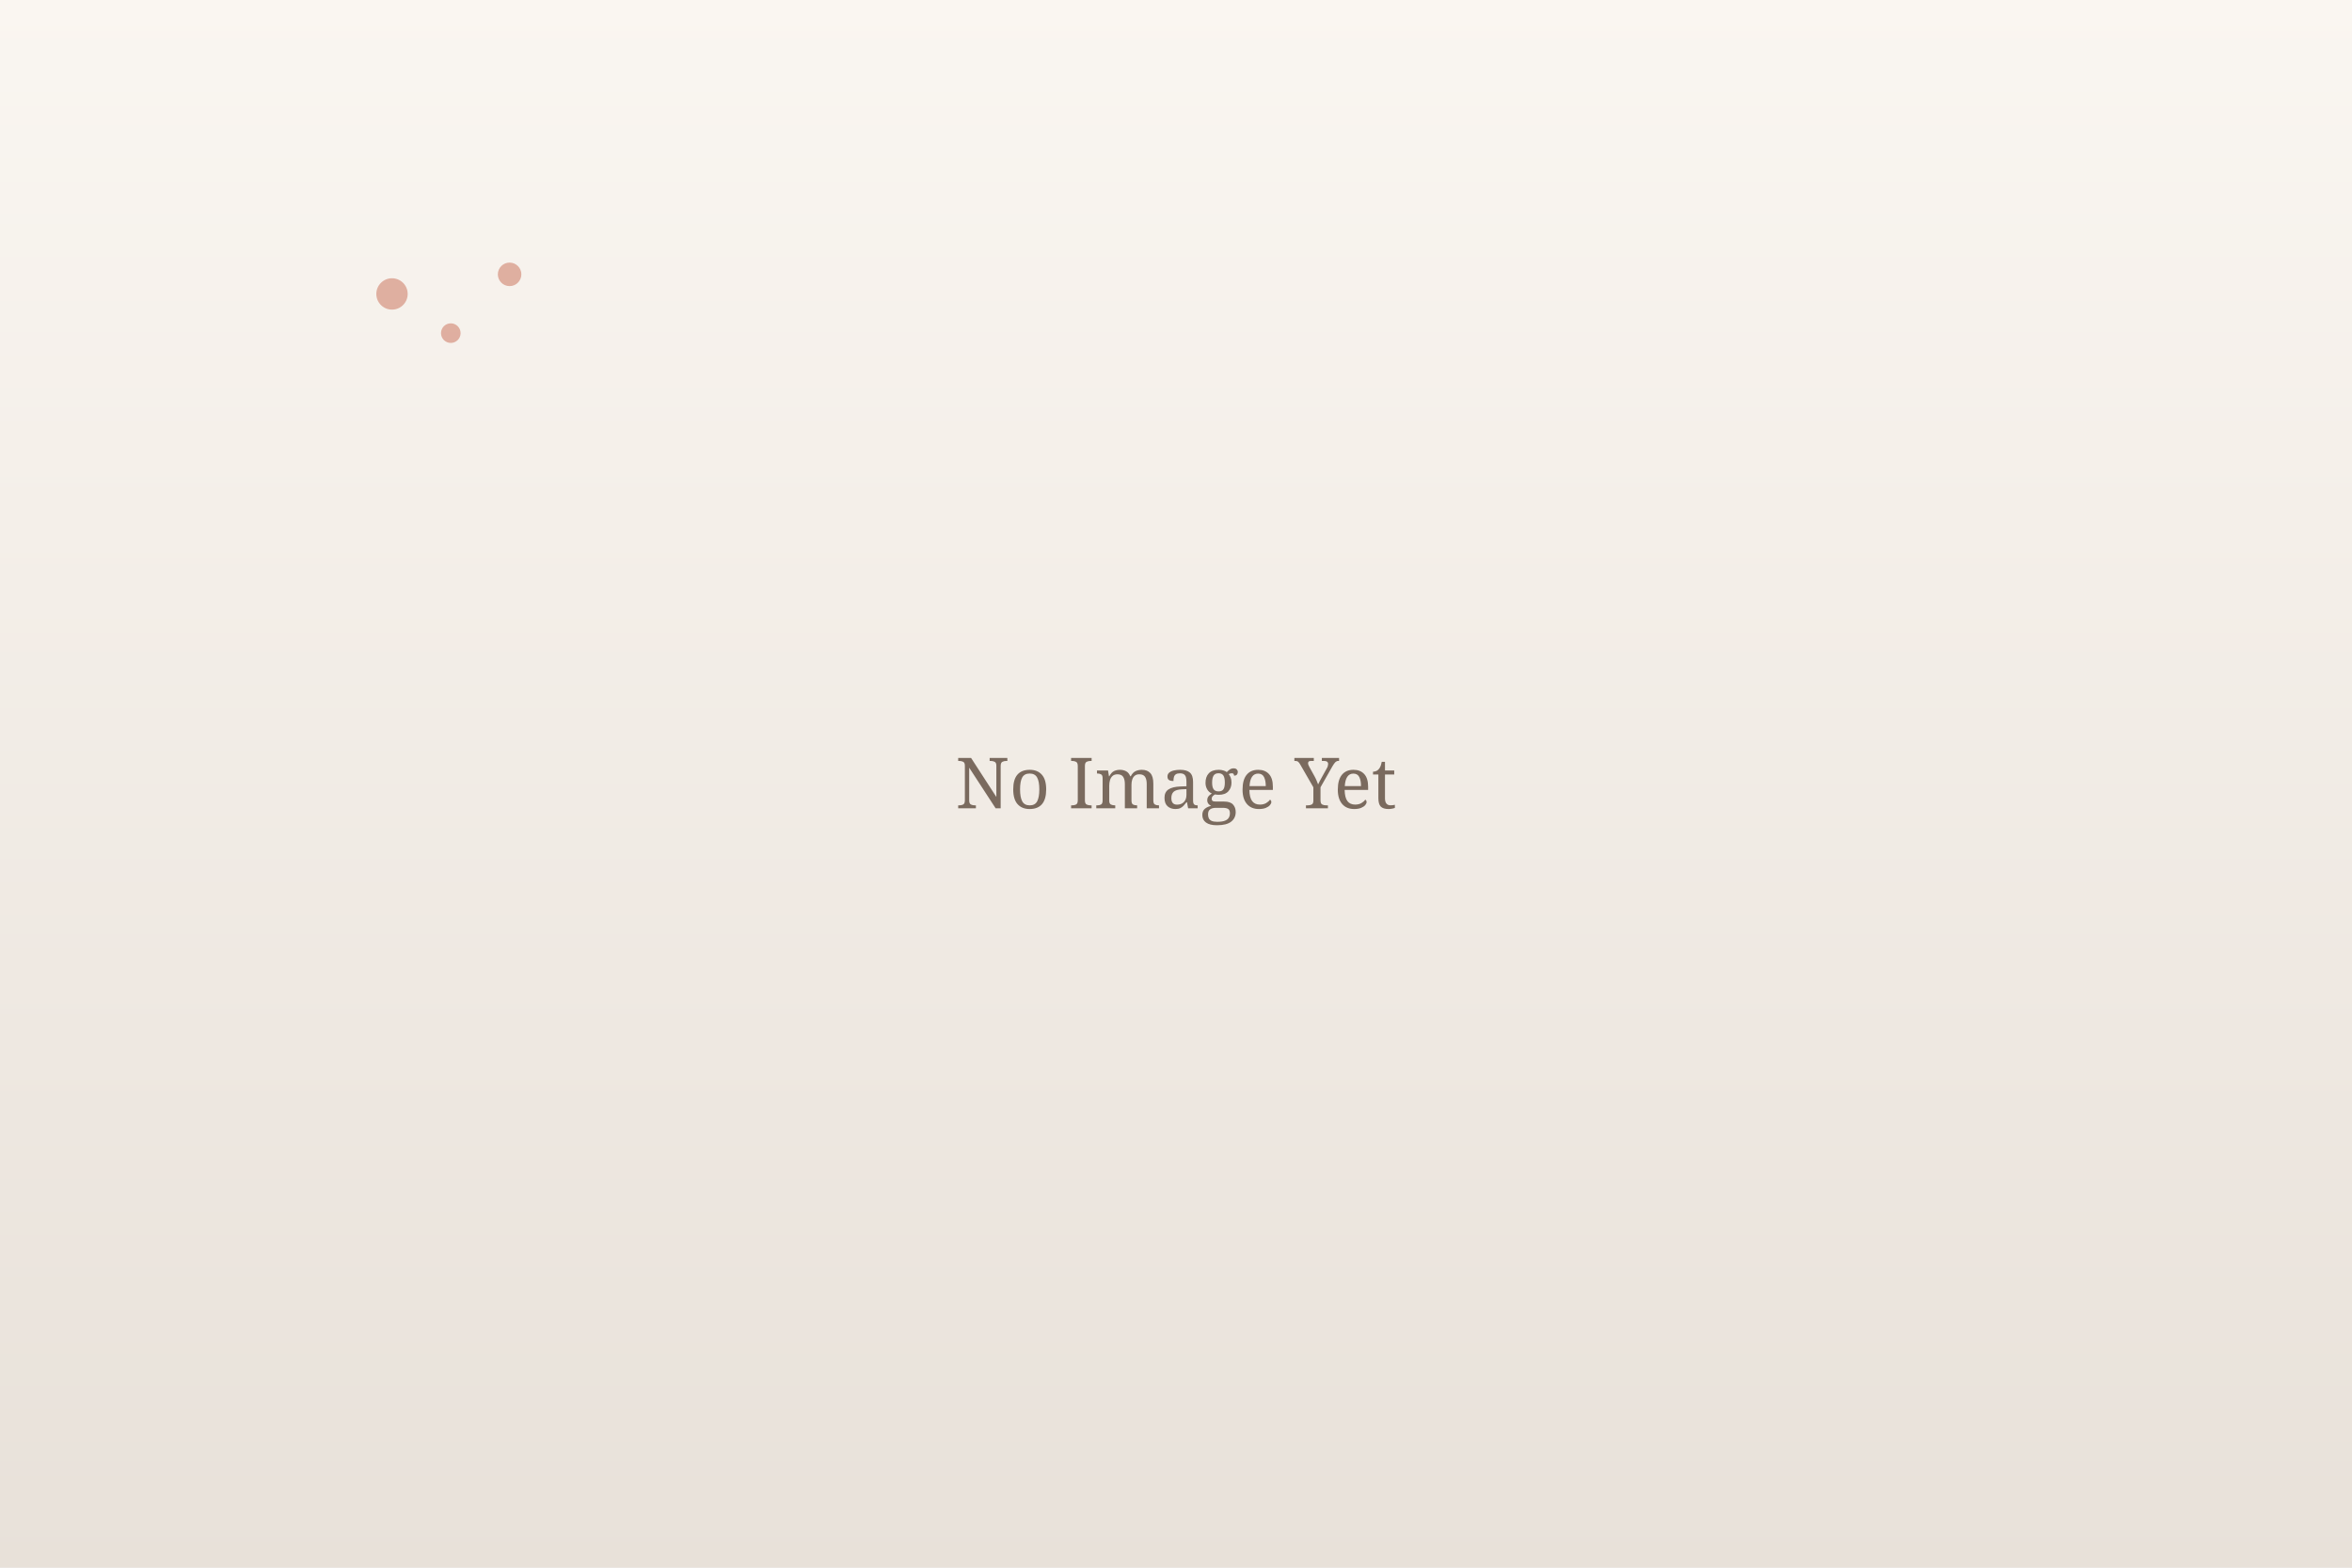
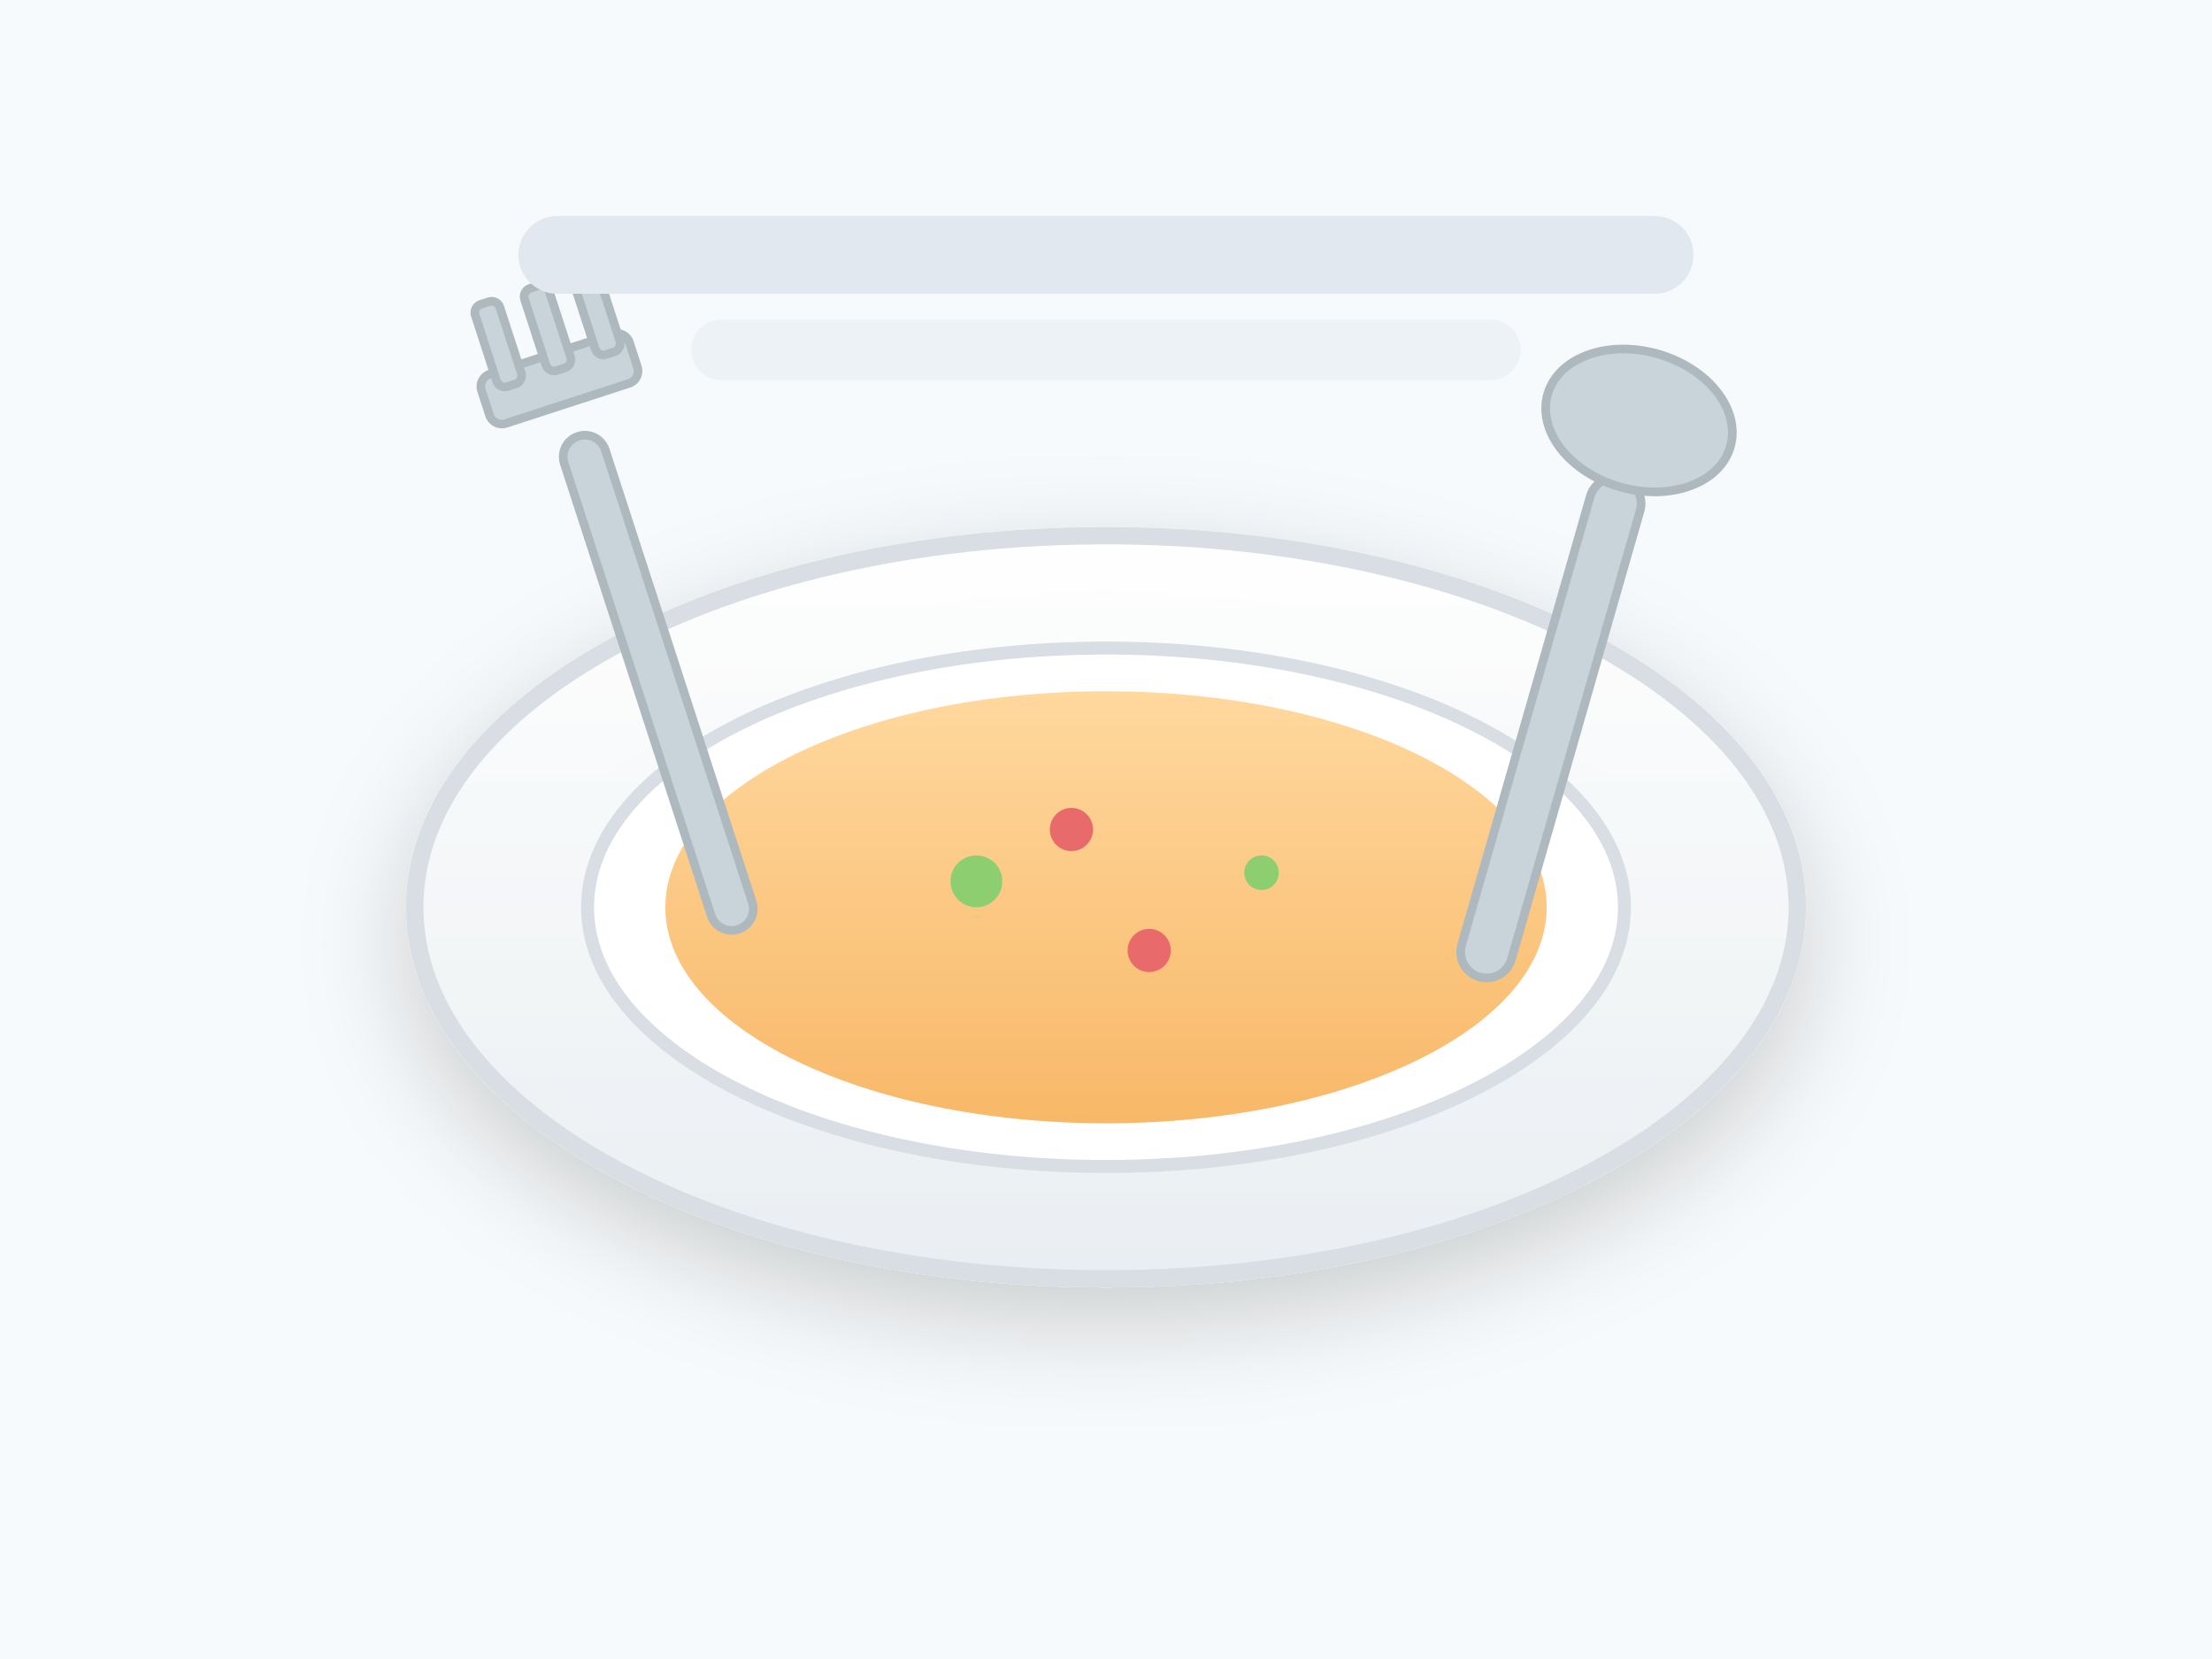
- <svg xmlns="http://www.w3.org/2000/svg" width="1200" height="800" viewBox="0 0 1200 800">
+ <svg xmlns="http://www.w3.org/2000/svg" width="512" height="384" viewBox="0 0 512 384" role="img" aria-label="Food illustration">
  <defs>
-     <linearGradient id="g" x1="0" x2="0" y1="0" y2="1">
-       <stop offset="0%" stop-color="#FAF6F1" />
-       <stop offset="100%" stop-color="#E8E1D9" />
+     <linearGradient id="plateGrad" x1="0" x2="0" y1="0" y2="1">
+       <stop offset="0%" stop-color="#ffffff" stop-opacity="0.95" />
+       <stop offset="100%" stop-color="#e9eef2" stop-opacity="1" />
    </linearGradient>
+     <linearGradient id="soupGrad" x1="0" x2="0" y1="0" y2="1">
+       <stop offset="0%" stop-color="#ffd89e" />
+       <stop offset="100%" stop-color="#f8b868" />
+     </linearGradient>
+     <filter id="shadow" x="-20%" y="-20%" width="140%" height="140%">
+       <feDropShadow dx="0" dy="8" stdDeviation="12" flood-color="#000" flood-opacity="0.18" />
+     </filter>
  </defs>
-   <rect width="1200" height="800" fill="url(#g)" />
-   <g fill="#C86B53" opacity="0.5">
-     <circle cx="200" cy="150" r="8" />
-     <circle cx="230" cy="170" r="5" />
-     <circle cx="260" cy="140" r="6" />
+   <rect width="100%" height="100%" fill="#f7fafc" />
+   <g transform="translate(256 210)" filter="url(#shadow)">
+     <ellipse rx="160" ry="86" fill="url(#plateGrad)" stroke="#d8dee4" stroke-width="4" />
+     <ellipse rx="120" ry="60" fill="#ffffff" stroke="#d8dee4" stroke-width="3" />
+     <ellipse rx="102" ry="50" fill="url(#soupGrad)" />
+     <circle cx="-30" cy="-6" r="6" fill="#8dcf70" />
+     <circle cx="10" cy="10" r="5" fill="#e86a6a" />
+     <circle cx="36" cy="-8" r="4" fill="#8dcf70" />
+     <circle cx="-8" cy="-18" r="5" fill="#e86a6a" />
  </g>
-   <text x="50%" y="50%" dominant-baseline="middle" text-anchor="middle" font-family="Georgia, serif" font-size="36" fill="#7A6A5E">No Image Yet</text>
+   <g transform="translate(370 130) rotate(16)">
+     <rect x="-6" y="-20" width="12" height="120" rx="6" fill="#c9d3da" stroke="#aeb8bf" stroke-width="2" />
+     <ellipse cx="0" cy="-34" rx="22" ry="16" fill="#c9d3da" stroke="#aeb8bf" stroke-width="2" />
+   </g>
+   <g transform="translate(140 120) rotate(-18)">
+     <rect x="-5" y="-20" width="10" height="120" rx="5" fill="#c9d3da" stroke="#aeb8bf" stroke-width="2" />
+     <g transform="translate(0 -34)">
+       <rect x="-18" y="-6" width="36" height="12" rx="3" fill="#c9d3da" stroke="#aeb8bf" stroke-width="2" />
+       <rect x="-14" y="-22" width="6" height="20" rx="2" fill="#c9d3da" stroke="#aeb8bf" stroke-width="2" />
+       <rect x="-2" y="-22" width="6" height="20" rx="2" fill="#c9d3da" stroke="#aeb8bf" stroke-width="2" />
+       <rect x="10" y="-22" width="6" height="20" rx="2" fill="#c9d3da" stroke="#aeb8bf" stroke-width="2" />
+     </g>
+   </g>
+   <rect x="120" y="50" width="272" height="18" rx="9" fill="#e2e8f0" />
+   <rect x="160" y="74" width="192" height="14" rx="7" fill="#edf2f7" />
</svg>
